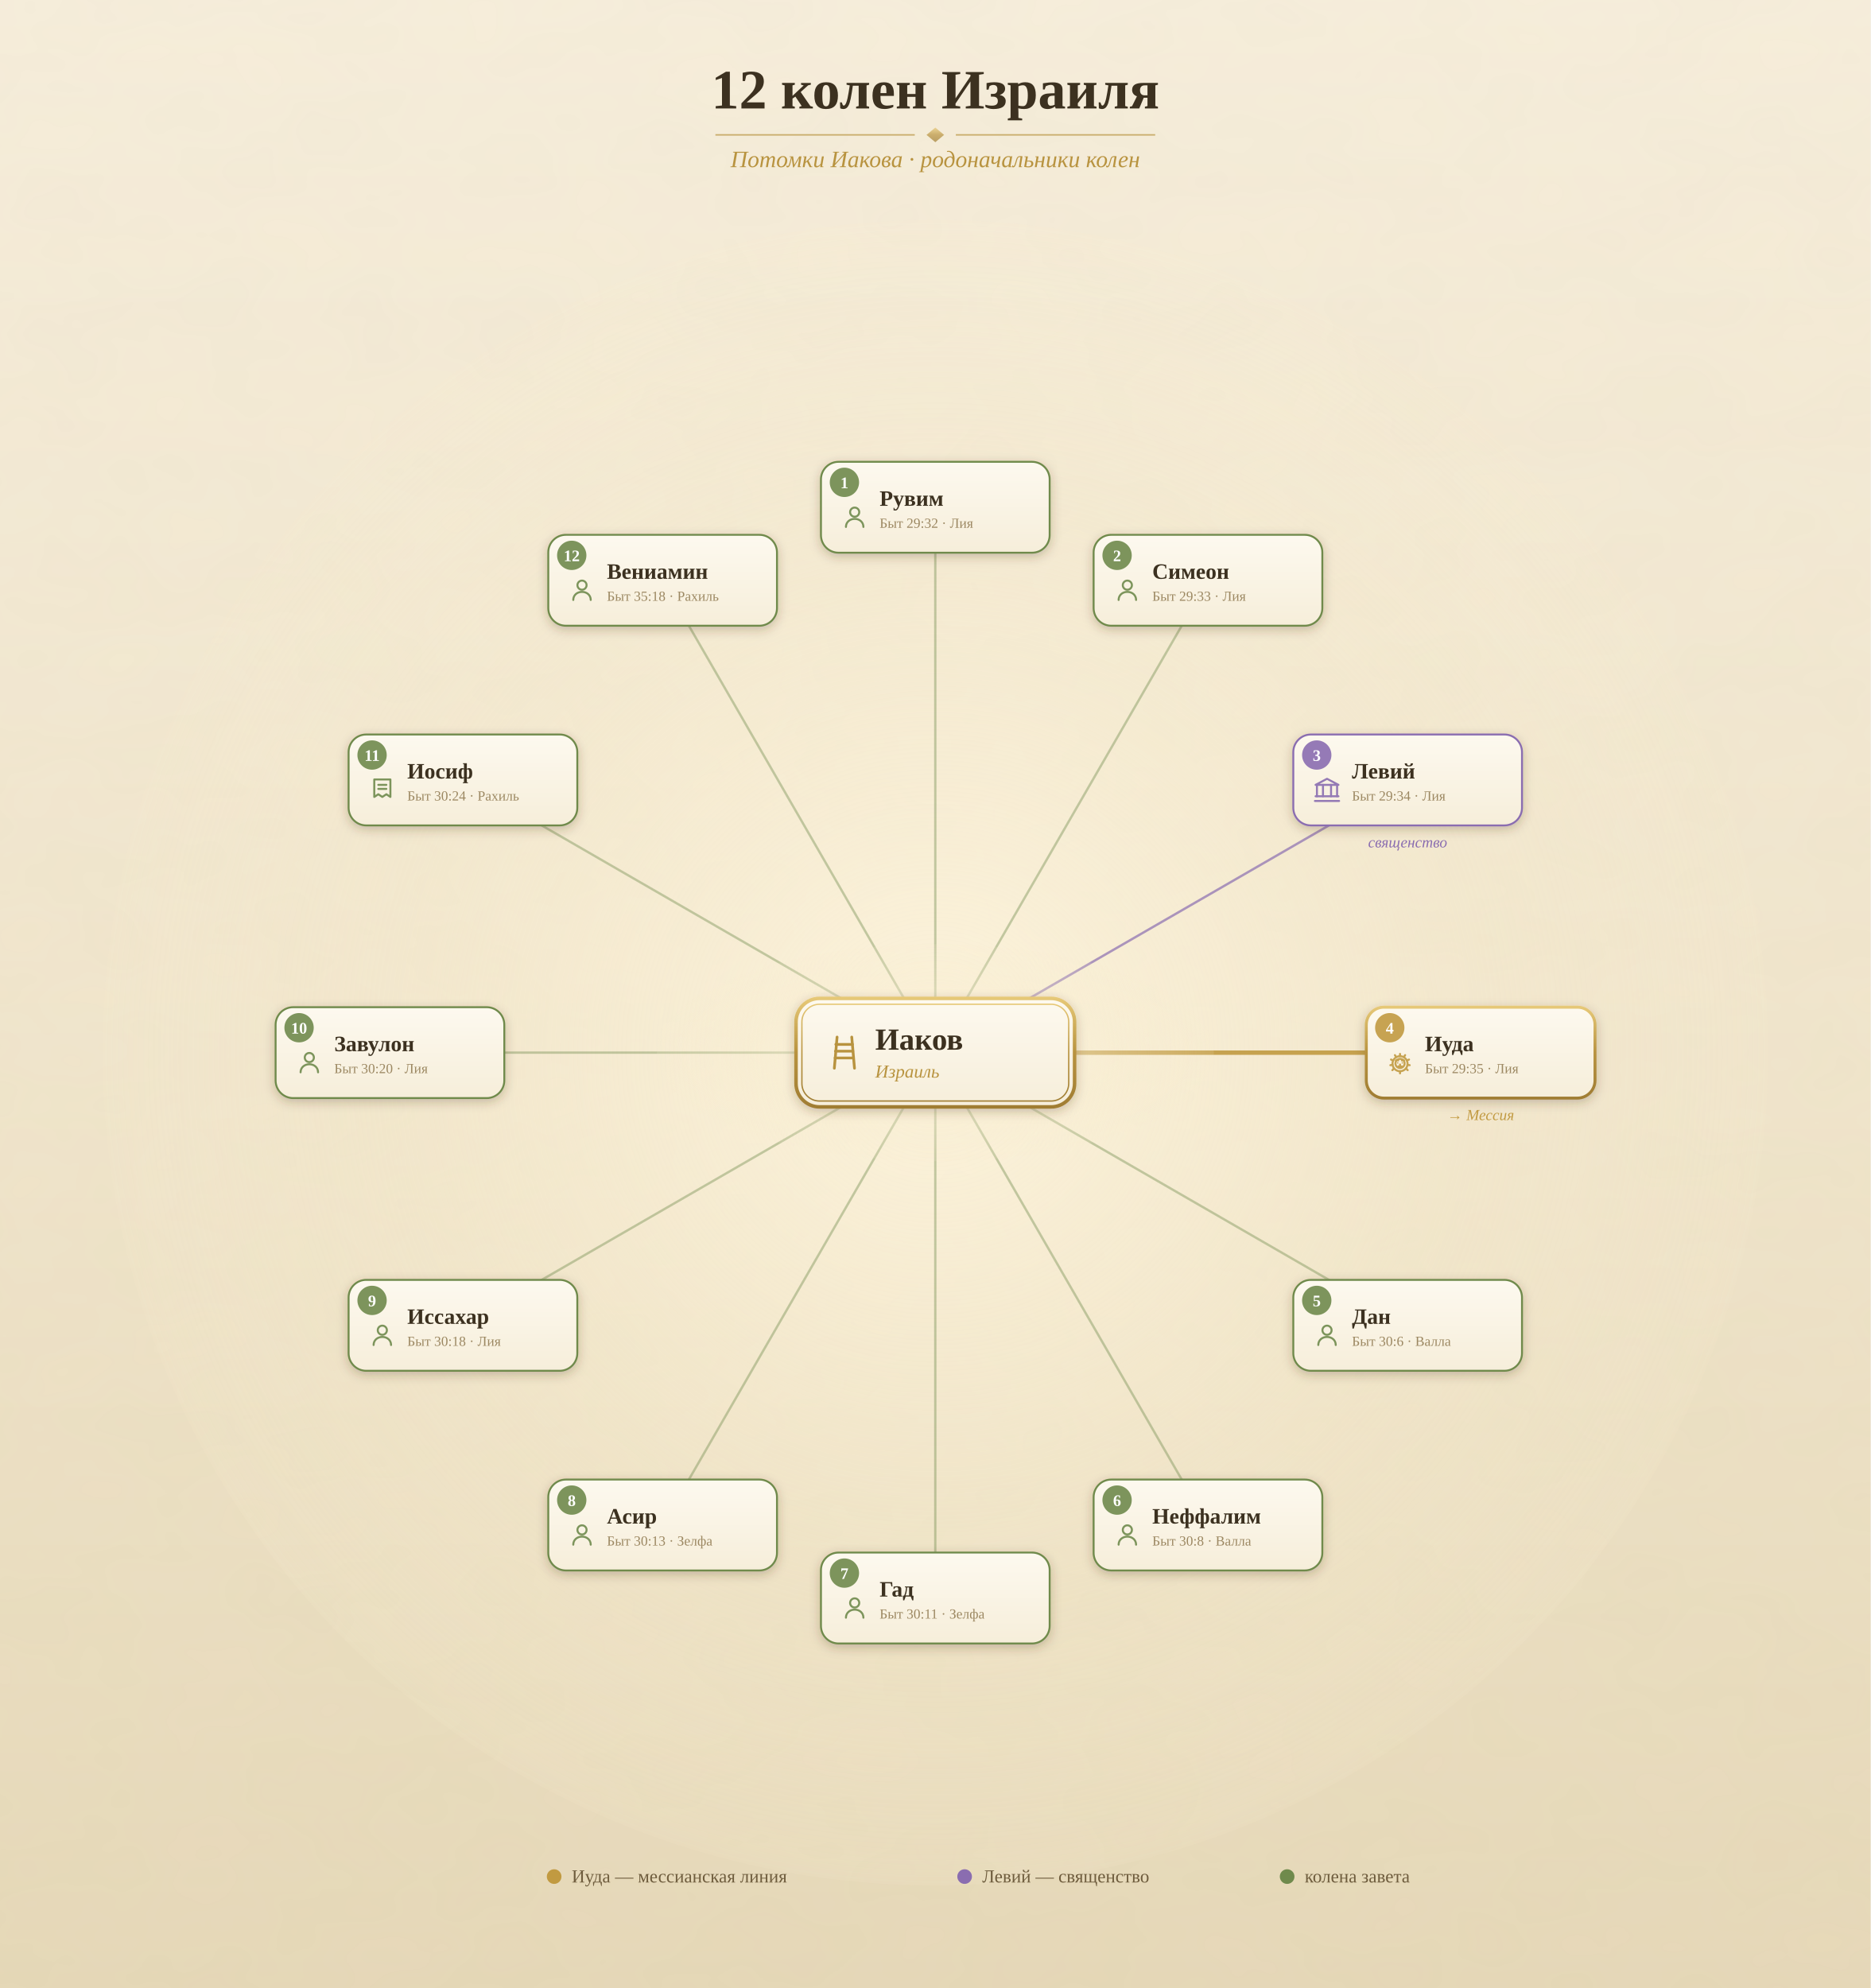
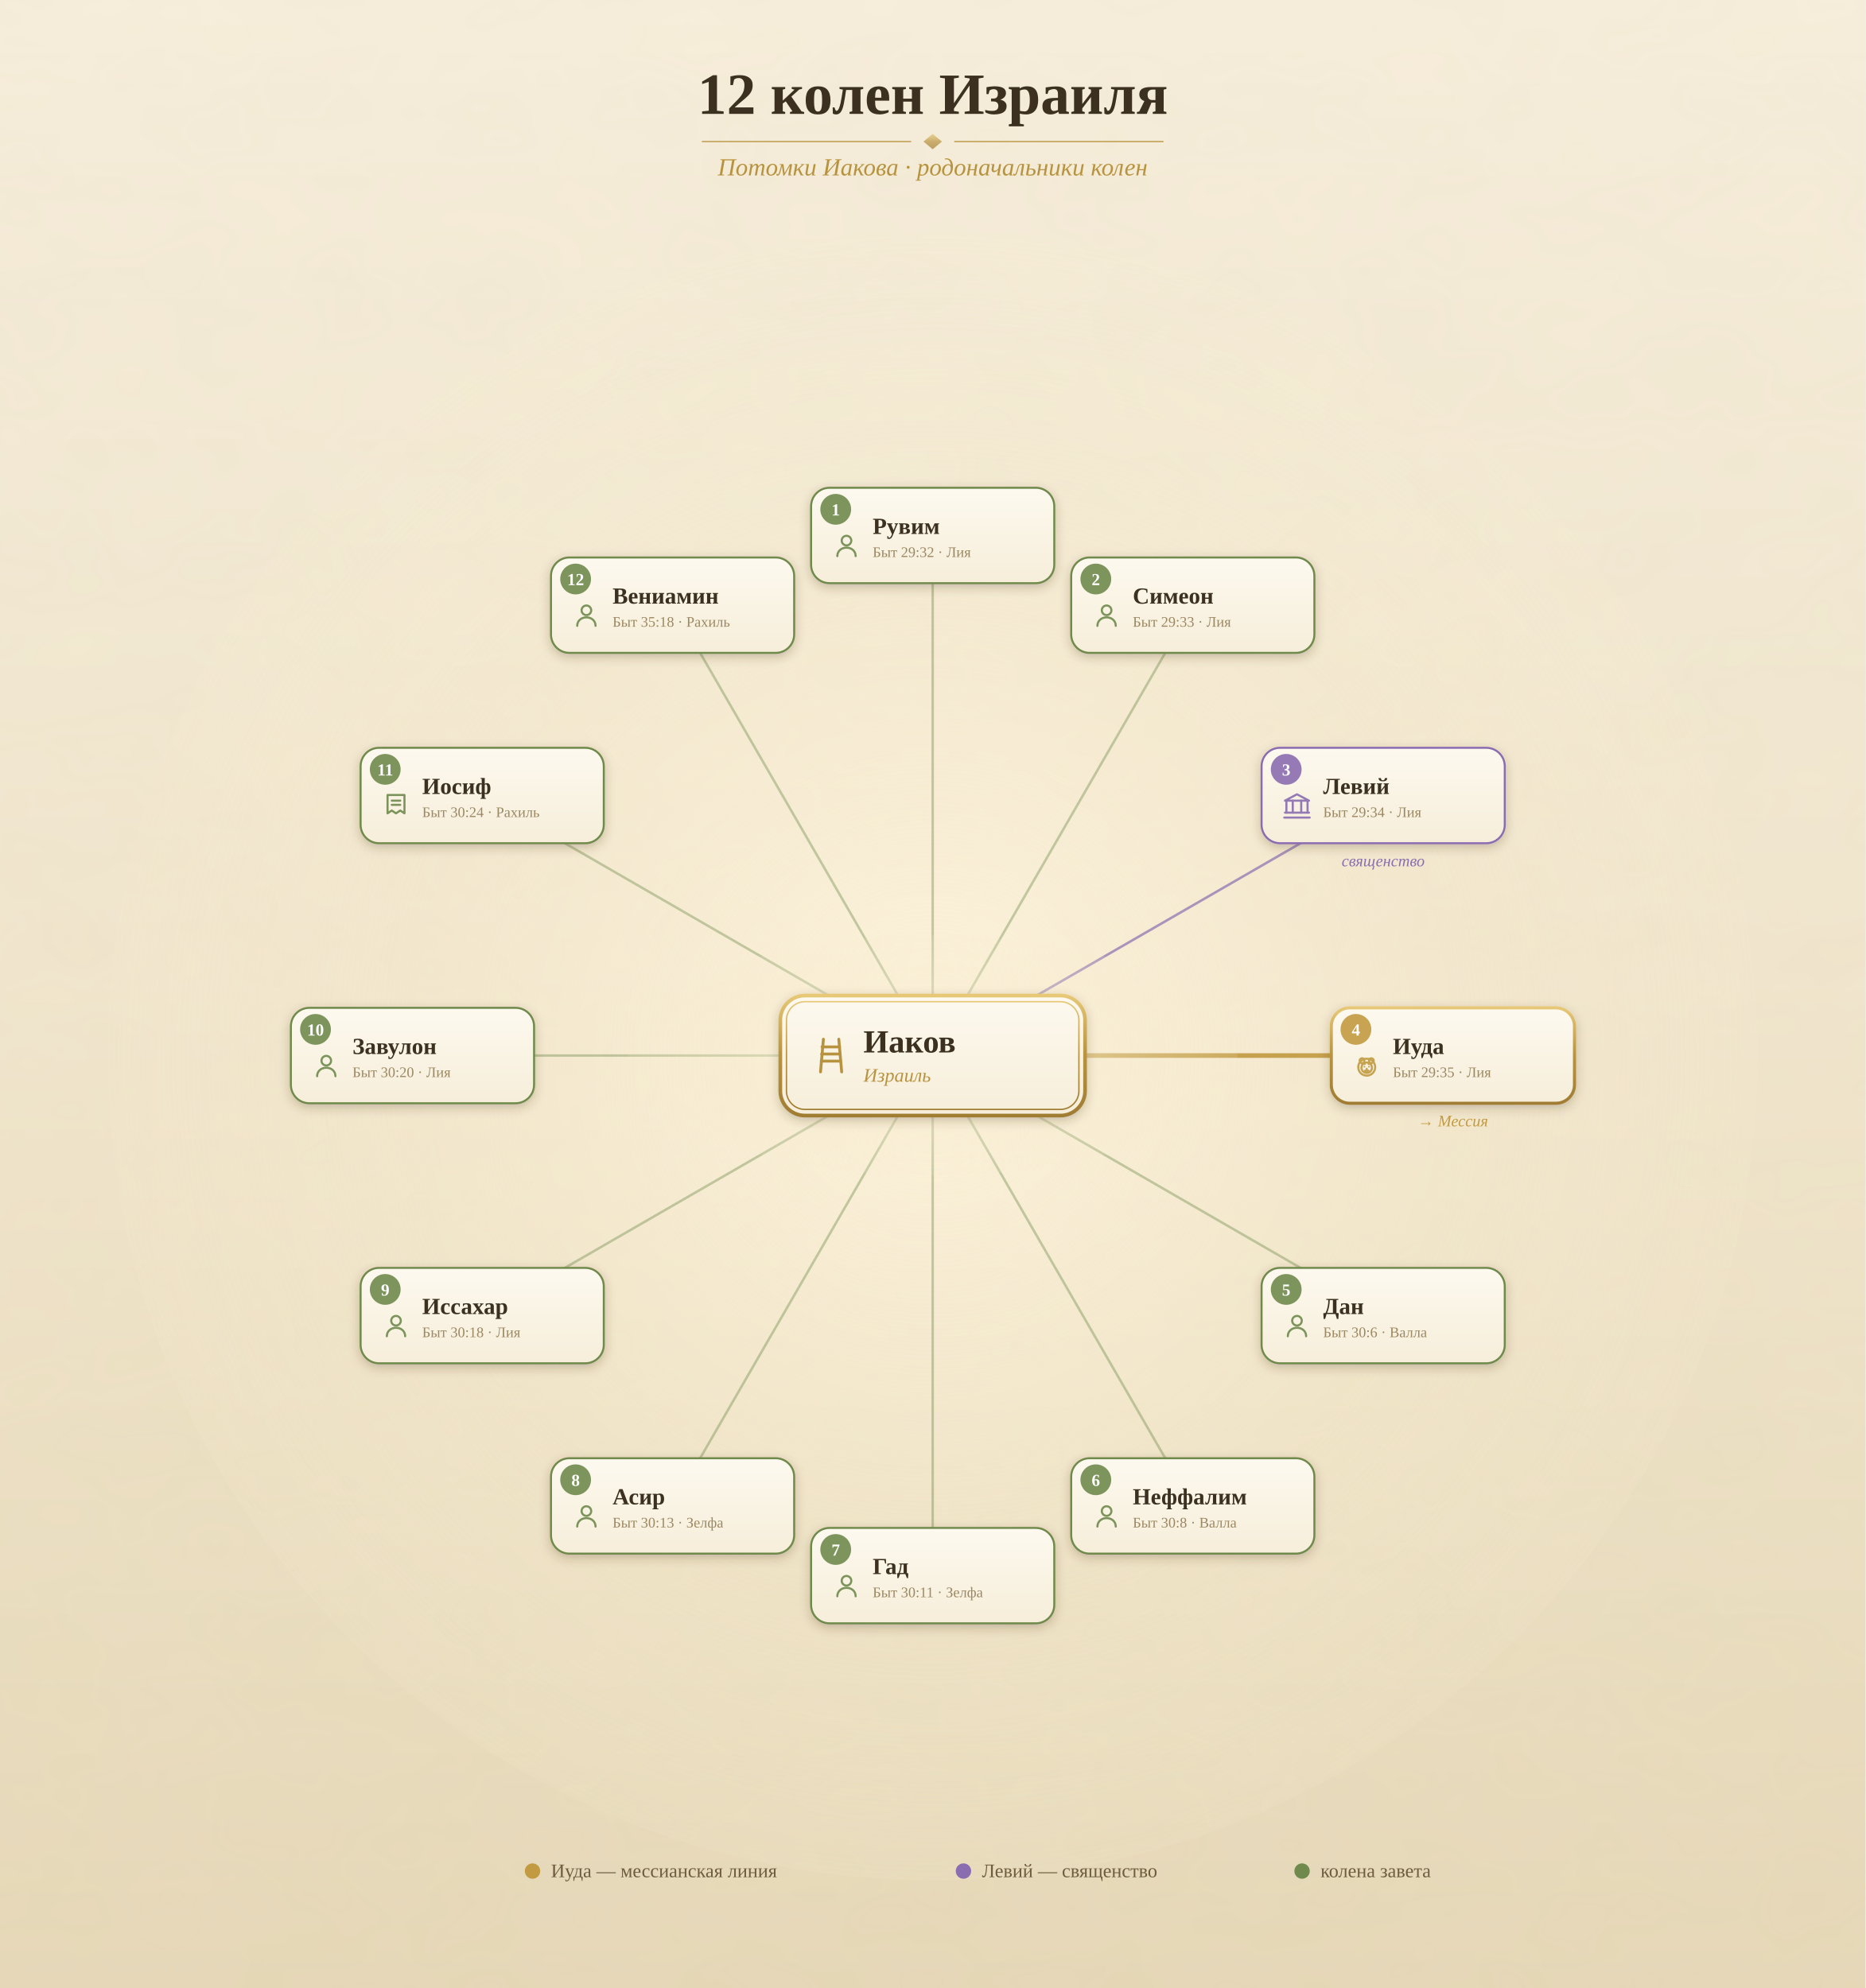
- <svg xmlns="http://www.w3.org/2000/svg" viewBox="-638.0 -718.0 1276.0 1356.0" width="1276" height="1356" font-family="Georgia, 'Times New Roman', serif" role="img" aria-label="12 колен Израиля">
+ <svg xmlns="http://www.w3.org/2000/svg" viewBox="-606.0 -686.0 1212.0 1292.0" width="1212" height="1292" font-family="Georgia, 'Times New Roman', serif" role="img" aria-label="12 колен Израиля">
  <defs>
    <linearGradient id="paperGrad" x1="0" y1="0" x2="0" y2="1">
      <stop offset="0%" stop-color="#f6eedb" />
      <stop offset="55%" stop-color="#f0e5cb" />
      <stop offset="100%" stop-color="#e6d8b8" />
    </linearGradient>
    <linearGradient id="goldGrad" x1="0" y1="0" x2="0" y2="1">
      <stop offset="0%" stop-color="#e6c877" />
      <stop offset="50%" stop-color="#b8933f" />
      <stop offset="100%" stop-color="#a07d33" />
    </linearGradient>
    <linearGradient id="cardGrad" x1="0" y1="0" x2="0" y2="1">
      <stop offset="0%" stop-color="#fdf9ef" />
      <stop offset="100%" stop-color="#f6eeda" />
    </linearGradient>
    <linearGradient id="megaGrad" x1="0" y1="0" x2="0" y2="1">
      <stop offset="0%" stop-color="#f6efdd" />
      <stop offset="100%" stop-color="#efe4cb" />
    </linearGradient>
    <filter id="paperTex" x="-5%" y="-5%" width="110%" height="110%">
      <feTurbulence type="fractalNoise" baseFrequency="0.011 0.017" numOctaves="3" seed="7" stitchTiles="stitch" result="mot" />
      <feColorMatrix in="mot" type="matrix" values="0 0 0 0 0.42  0 0 0 0 0.32  0 0 0 0 0.15  0 0 0 0.06 0" />
    </filter>
    <filter id="grain" x="0" y="0" width="100%" height="100%">
      <feTurbulence type="fractalNoise" baseFrequency="0.9" numOctaves="2" seed="11" stitchTiles="stitch" result="g" />
      <feColorMatrix in="g" type="matrix" values="0 0 0 0 0  0 0 0 0 0  0 0 0 0 0  0 0 0 0.035 0" />
    </filter>
    <filter id="cardShadow" x="-30%" y="-30%" width="160%" height="180%">
      <feDropShadow dx="0" dy="2.2" stdDeviation="3.4" flood-color="#4a3616" flood-opacity="0.26" />
    </filter>
    <filter id="goldSoft" x="-60%" y="-60%" width="220%" height="220%">
      <feGaussianBlur stdDeviation="3.2" />
    </filter>
    <filter id="desat">
      <feColorMatrix type="saturate" values="0.15" />
    </filter>
    <radialGradient id="l1glow" cx="50%" cy="50%" r="60%">
      <stop offset="0%" stop-color="#fff6df" stop-opacity="0.85" />
      <stop offset="55%" stop-color="#f7eccf" stop-opacity="0.35" />
      <stop offset="100%" stop-color="#f7eccf" stop-opacity="0" />
    </radialGradient>
    <symbol id="ic-person" viewBox="0 0 24 24" fill="none" stroke="currentColor" stroke-width="1.5" stroke-linecap="round" stroke-linejoin="round">
      <circle cx="12" cy="8" r="3.4" />
      <path d="M5.5 19c0-3.6 2.9-6 6.5-6s6.5 2.4 6.5 6" />
    </symbol>
    <symbol id="ic-people" viewBox="0 0 24 24" fill="none" stroke="currentColor" stroke-width="1.5" stroke-linecap="round" stroke-linejoin="round">
      <circle cx="8.5" cy="8.6" r="2.7" />
      <circle cx="15.8" cy="9.2" r="2.3" />
      <path d="M3.5 18.5c0-2.9 2.2-4.9 5-4.9 1.4 0 2.6.5 3.5 1.3" />
      <path d="M12.6 18.5c.2-2.4 2-4 4.2-4 2.3 0 4.1 1.8 4.1 4.4" />
    </symbol>
    <symbol id="ic-ark" viewBox="0 0 24 24" fill="none" stroke="currentColor" stroke-width="1.5" stroke-linecap="round" stroke-linejoin="round">
      <path d="M3 12.5c1.6 3 5 4.7 9 4.7s7.4-1.7 9-4.7" />
      <path d="M6.2 12.4V8.8h11.6v3.6" />
      <path d="M9.4 8.8V6.4h5.2v2.4" />
      <path d="M12 6.4V4.6" />
    </symbol>
    <symbol id="ic-tent" viewBox="0 0 24 24" fill="none" stroke="currentColor" stroke-width="1.5" stroke-linecap="round" stroke-linejoin="round">
      <path d="M3 18.5 12 4l9 14.5" />
      <path d="M12 4v14.5" />
      <path d="M9.6 18.5c.3-2 1.1-3.4 2.4-3.4s2.1 1.4 2.4 3.4" />
    </symbol>
    <symbol id="ic-ladder" viewBox="0 0 24 24" fill="none" stroke="currentColor" stroke-width="1.5" stroke-linecap="round" stroke-linejoin="round">
      <path d="M8 3.5 6.5 20.5M16 3.5 17.5 20.5" />
      <path d="M7.3 7.5h9.1M7.1 11.2h9.5M6.9 14.9h9.9" />
    </symbol>
    <symbol id="ic-lion" viewBox="0 0 24 24" fill="none" stroke="currentColor" stroke-width="1.5" stroke-linecap="round" stroke-linejoin="round">
-       <circle cx="12" cy="12.6" r="5.6" />
-       <path d="M12 7v-1.7M14.9 7.6l.9-1.4M9.1 7.6l-.9-1.4M17.2 10.2l1.5-.7M6.8 10.2l-1.5-.7M17.6 13.4l1.6.3M6.4 13.4l-1.6.3M16.6 16.2l1.1 1.2M7.4 16.2l-1.1 1.2M12 18.2v1.6" />
-       <circle cx="12" cy="12.4" r="3.4" />
-       <path d="M8.9 10.2c.5-.5 1.2-.5 1.7 0M13.4 10.2c.5-.5 1.2-.5 1.7 0" />
-       <circle cx="10.3" cy="12" r=".55" fill="currentColor" stroke="none" />
-       <circle cx="13.7" cy="12" r=".55" fill="currentColor" stroke="none" />
-       <path d="M12 13.2v1M10.8 14.6c.7.6 1.7.6 2.4 0" />
+       <circle cx="8.7" cy="8" r="1.7" />
+       <circle cx="15.3" cy="8" r="1.7" />
+       <circle cx="12" cy="12.6" r="6" />
+       <circle cx="12" cy="13" r="3.7" />
+       <circle cx="10.4" cy="12.3" r=".62" fill="currentColor" stroke="none" />
+       <circle cx="13.6" cy="12.3" r=".62" fill="currentColor" stroke="none" />
+       <path d="M12 13.8v1.2M10.8 15.1c.75.55 1.65.55 2.4 0" />
+       <path d="M8.9 10.4c.5-.45 1.2-.45 1.7 0M13.4 10.4c.5-.45 1.2-.45 1.7 0" />
    </symbol>
    <symbol id="ic-crown" viewBox="0 0 24 24" fill="none" stroke="currentColor" stroke-width="1.5" stroke-linecap="round" stroke-linejoin="round">
      <path d="M4 16.5 3 7l5 4 4-6.5 4 6.5 5-4-1 9.5z" />
      <path d="M4 16.5h16" />
    </symbol>
    <symbol id="ic-cross" viewBox="0 0 24 24" fill="none" stroke="currentColor" stroke-width="1.5" stroke-linecap="round" stroke-linejoin="round">
      <path d="M12 3.2v17.6M6.6 9.2h10.8" />
    </symbol>
    <symbol id="ic-tree" viewBox="0 0 24 24" fill="none" stroke="currentColor" stroke-width="1.5" stroke-linecap="round" stroke-linejoin="round">
      <path d="M12 21v-6" />
      <path d="M12 15c-3.6 0-5.4-2.3-5.4-4.8 0-1 .4-2 .9-2.6-.3-.6-.4-1.3-.2-2 .8.1 1.5.5 2 1.1.6-1 1.6-1.9 2.7-1.9s2.1.9 2.7 1.9c.5-.6 1.2-1 2-1.1.2.7.1 1.4-.2 2 .5.6.9 1.6.9 2.6C17.4 12.7 15.6 15 12 15z" />
    </symbol>
    <symbol id="ic-scroll" viewBox="0 0 24 24" fill="none" stroke="currentColor" stroke-width="1.5" stroke-linecap="round" stroke-linejoin="round">
      <path d="M7 5.5h10.5v11a2.5 2.5 0 0 1-2.5 2.5H6.5" />
      <path d="M9.5 9h5.5M9.5 12h5.5" />
      <path d="M7 5.5A2 2 0 0 0 5 7.5 2 2 0 0 0 7 9.5M6.5 19a2.2 2.2 0 0 0 2.2-2.2V7.5" />
    </symbol>
    <symbol id="ic-book" viewBox="0 0 24 24" fill="none" stroke="currentColor" stroke-width="1.5" stroke-linecap="round" stroke-linejoin="round">
      <path d="M12 6.2v13" />
      <path d="M12 6.2C10.4 5 8.4 4.6 5.5 4.6v12.6c2.9 0 4.9.4 6.5 1.6 1.6-1.2 3.6-1.6 6.5-1.6V4.6c-2.9 0-4.9.4-6.5 1.6z" />
    </symbol>
    <symbol id="ic-temple" viewBox="0 0 24 24" fill="none" stroke="currentColor" stroke-width="1.5" stroke-linecap="round" stroke-linejoin="round">
      <path d="M3.5 8 12 3.5 20.5 8z" />
      <path d="M4.5 8v8.5M9 8v8.5M15 8v8.5M19.5 8v8.5" />
      <path d="M3 20h18M3.5 16.5h17" />
    </symbol>
    <symbol id="ic-menorah" viewBox="0 0 24 24" fill="none" stroke="currentColor" stroke-width="1.5" stroke-linecap="round" stroke-linejoin="round">
      <path d="M12 5v13" />
      <path d="M8 8v2.5M16 8v2.5M5.5 9.5v3M18.5 9.5v3" />
      <path d="M8 10.5c0 1.5-2.5 1.5-2.5 0M16 10.5c0 1.5 2.5 1.5 2.5 0" />
      <path d="M8.5 18h7" />
    </symbol>
    <symbol id="ic-camel" viewBox="0 0 24 24" fill="none" stroke="currentColor" stroke-width="1.5" stroke-linecap="round" stroke-linejoin="round">
      <path d="M4 17.5v-2.3c0-.9.7-1.6 1.6-1.6.6 0 1.1.3 1.4.8.5-1.9 1.3-3.4 2.4-3.4 1 0 1.7 1.1 2.2 2.6.5-1 1.2-1.7 2.1-1.7 1.4 0 2.3 1.6 2.3 3.8v3.4" />
      <path d="M18 17.5v-4.2c0-.7.3-1.3.9-1.3" />
      <path d="M6.5 17.5v1.8M9.5 17.5v1.8M13.5 17.5v1.8M16.5 17.5v1.8" />
    </symbol>
    <symbol id="ic-mountain" viewBox="0 0 24 24" fill="none" stroke="currentColor" stroke-width="1.5" stroke-linecap="round" stroke-linejoin="round">
      <path d="M2.5 18.5 9 8l3.2 4.8L15 8.5l6.5 10z" />
      <path d="M7.4 10.4 9 8l1.6 2.4" />
    </symbol>
    <symbol id="ic-gate" viewBox="0 0 24 24" fill="none" stroke="currentColor" stroke-width="1.5" stroke-linecap="round" stroke-linejoin="round">
      <path d="M5 20V9a7 7 0 0 1 14 0v11" />
      <path d="M5 20h14" />
      <path d="M9 20v-7a3 3 0 0 1 6 0v7" />
    </symbol>
    <symbol id="ic-tribes" viewBox="0 0 24 24" fill="none" stroke="currentColor" stroke-width="1.5" stroke-linecap="round" stroke-linejoin="round">
      <path d="M6 4h12v13l-3-2-3 2-3-2-3 2z" />
      <path d="M9 8h6M9 11h6" />
    </symbol>
    <symbol id="ic-globe" viewBox="0 0 24 24" fill="none" stroke="currentColor" stroke-width="1.5" stroke-linecap="round" stroke-linejoin="round">
      <circle cx="12" cy="12" r="8.2" />
      <path d="M3.8 12h16.4M12 3.8v16.4" />
      <path d="M12 3.8c2.6 2.3 4 5.2 4 8.2s-1.4 5.9-4 8.2c-2.6-2.3-4-5.2-4-8.2s1.4-5.9 4-8.2z" />
    </symbol>
  </defs>
-   <rect x="-638.0" y="-718.0" width="1276.0" height="1356.0" fill="url(#paperGrad)" />
-   <rect x="-638.0" y="-718.0" width="1276.0" height="1356.0" filter="url(#paperTex)" opacity="0.5" />
-   <ellipse cx="0" cy="0" rx="568.0" ry="568.0" fill="url(#l1glow)" />
-   <text x="0" y="-644.0" text-anchor="middle" font-size="38" fill="#3c3120" font-weight="bold">12 колен Израиля</text>
+   <rect x="-606.0" y="-686.0" width="1212.0" height="1292.0" fill="url(#paperGrad)" />
+   <rect x="-606.0" y="-686.0" width="1212.0" height="1292.0" filter="url(#paperTex)" opacity="0.5" />
+   <ellipse cx="0" cy="0" rx="536.0" ry="536.0" fill="url(#l1glow)" />
+   <text x="0" y="-612.0" text-anchor="middle" font-size="38" fill="#3c3120" font-weight="bold">12 колен Израиля</text>
  <g stroke="#b8933f" stroke-width="1" opacity="0.7">
-     <line x1="-150" y1="-626.0" x2="-14" y2="-626.0" />
-     <line x1="14" y1="-626.0" x2="150" y2="-626.0" />
-     <path d="M0 -631.0 l6 5 -6 5 -6 -5z" fill="url(#goldGrad)" stroke="none" />
-   </g>
-   <text x="0" y="-604.0" text-anchor="middle" font-size="16" fill="#b8933f" font-style="italic">Потомки Иакова · родоначальники колен</text>
-   <line x1="0" y1="0" x2="0.0" y2="-372.0" stroke="#6f8a4c" stroke-width="1.6" opacity="0.4" stroke-linecap="round" />
-   <line x1="0" y1="0" x2="186.0" y2="-322.2" stroke="#6f8a4c" stroke-width="1.6" opacity="0.4" stroke-linecap="round" />
-   <line x1="0" y1="0" x2="322.2" y2="-186.0" stroke="#8a6db0" stroke-width="1.6" opacity="0.7" stroke-linecap="round" />
-   <line x1="0" y1="0" x2="372.0" y2="0.0" stroke="#f0d488" stroke-width="7" opacity="0.4" filter="url(#goldSoft)" />
-   <line x1="0" y1="0" x2="372.0" y2="0.0" stroke="#c19a41" stroke-width="3" opacity="0.9" stroke-linecap="round" />
-   <line x1="0" y1="0" x2="322.2" y2="186.0" stroke="#6f8a4c" stroke-width="1.6" opacity="0.4" stroke-linecap="round" />
-   <line x1="0" y1="0" x2="186.0" y2="322.2" stroke="#6f8a4c" stroke-width="1.6" opacity="0.4" stroke-linecap="round" />
-   <line x1="0" y1="0" x2="0.0" y2="372.0" stroke="#6f8a4c" stroke-width="1.6" opacity="0.4" stroke-linecap="round" />
-   <line x1="0" y1="0" x2="-186.0" y2="322.2" stroke="#6f8a4c" stroke-width="1.6" opacity="0.4" stroke-linecap="round" />
-   <line x1="0" y1="0" x2="-322.2" y2="186.0" stroke="#6f8a4c" stroke-width="1.6" opacity="0.4" stroke-linecap="round" />
-   <line x1="0" y1="0" x2="-372.0" y2="0.0" stroke="#6f8a4c" stroke-width="1.6" opacity="0.4" stroke-linecap="round" />
-   <line x1="0" y1="0" x2="-322.2" y2="-186.0" stroke="#6f8a4c" stroke-width="1.6" opacity="0.4" stroke-linecap="round" />
-   <line x1="0" y1="0" x2="-186.0" y2="-322.2" stroke="#6f8a4c" stroke-width="1.6" opacity="0.4" stroke-linecap="round" />
-   <g filter="url(#cardShadow)">
-     <rect x="-78.0" y="-403.0" width="156.0" height="62.0" rx="12" fill="url(#cardGrad)" stroke="#6f8a4c" stroke-width="1.3" />
-   </g>
-   <circle cx="-62.0" cy="-389.0" r="10" fill="#6f8a4c" opacity="0.9" />
-   <text x="-62.0" y="-385.0" text-anchor="middle" font-size="11" fill="#fff" font-weight="bold">1</text>
-   <use href="#ic-person" x="-66.0" y="-376.0" width="22" height="22" color="#6f8a4c" opacity="0.9" />
-   <text x="-38.0" y="-373.0" font-size="15" fill="#3c3120" font-weight="bold">Рувим</text>
-   <text x="-38.0" y="-358.0" font-size="9.5" fill="#9c8862">Быт 29:32 · Лия</text>
-   <g filter="url(#cardShadow)">
-     <rect x="108.0" y="-353.2" width="156.0" height="62.0" rx="12" fill="url(#cardGrad)" stroke="#6f8a4c" stroke-width="1.3" />
-   </g>
-   <circle cx="124.0" cy="-339.2" r="10" fill="#6f8a4c" opacity="0.9" />
-   <text x="124.0" y="-335.2" text-anchor="middle" font-size="11" fill="#fff" font-weight="bold">2</text>
-   <use href="#ic-person" x="120.0" y="-326.2" width="22" height="22" color="#6f8a4c" opacity="0.9" />
-   <text x="148.0" y="-323.2" font-size="15" fill="#3c3120" font-weight="bold">Симеон</text>
-   <text x="148.0" y="-308.2" font-size="9.5" fill="#9c8862">Быт 29:33 · Лия</text>
-   <g filter="url(#cardShadow)">
-     <rect x="244.2" y="-217.0" width="156.0" height="62.0" rx="12" fill="url(#cardGrad)" stroke="#8a6db0" stroke-width="1.3" />
-   </g>
-   <circle cx="260.2" cy="-203.0" r="10" fill="#8a6db0" opacity="0.9" />
-   <text x="260.2" y="-199.0" text-anchor="middle" font-size="11" fill="#fff" font-weight="bold">3</text>
-   <use href="#ic-temple" x="256.2" y="-190.0" width="22" height="22" color="#8a6db0" opacity="0.9" />
-   <text x="284.2" y="-187.0" font-size="15" fill="#3c3120" font-weight="bold">Левий</text>
-   <text x="284.2" y="-172.0" font-size="9.5" fill="#9c8862">Быт 29:34 · Лия</text>
-   <text x="322.2" y="-140.0" text-anchor="middle" font-size="10.5" fill="#8a6db0" font-style="italic">священство</text>
-   <g filter="url(#cardShadow)">
-     <rect x="294.0" y="-31.0" width="156.0" height="62.0" rx="12" fill="url(#cardGrad)" stroke="url(#goldGrad)" stroke-width="2" />
-   </g>
-   <circle cx="310.0" cy="-17.0" r="10" fill="#c19a41" opacity="0.9" />
-   <text x="310.0" y="-13.0" text-anchor="middle" font-size="11" fill="#fff" font-weight="bold">4</text>
-   <use href="#ic-lion" x="306.0" y="-4.0" width="22" height="22" color="#c19a41" opacity="0.9" />
-   <text x="334.0" y="-1.0" font-size="15" fill="#3c3120" font-weight="bold">Иуда</text>
-   <text x="334.0" y="14.0" font-size="9.5" fill="#9c8862">Быт 29:35 · Лия</text>
-   <text x="372.0" y="46.0" text-anchor="middle" font-size="10.5" fill="#c19a41" font-style="italic">→ Мессия</text>
-   <g filter="url(#cardShadow)">
-     <rect x="244.2" y="155.0" width="156.0" height="62.0" rx="12" fill="url(#cardGrad)" stroke="#6f8a4c" stroke-width="1.3" />
-   </g>
-   <circle cx="260.2" cy="169.0" r="10" fill="#6f8a4c" opacity="0.9" />
-   <text x="260.2" y="173.0" text-anchor="middle" font-size="11" fill="#fff" font-weight="bold">5</text>
-   <use href="#ic-person" x="256.2" y="182.0" width="22" height="22" color="#6f8a4c" opacity="0.9" />
-   <text x="284.2" y="185.0" font-size="15" fill="#3c3120" font-weight="bold">Дан</text>
-   <text x="284.2" y="200.0" font-size="9.5" fill="#9c8862">Быт 30:6 · Валла</text>
-   <g filter="url(#cardShadow)">
-     <rect x="108.0" y="291.2" width="156.0" height="62.0" rx="12" fill="url(#cardGrad)" stroke="#6f8a4c" stroke-width="1.3" />
-   </g>
-   <circle cx="124.0" cy="305.2" r="10" fill="#6f8a4c" opacity="0.9" />
-   <text x="124.0" y="309.2" text-anchor="middle" font-size="11" fill="#fff" font-weight="bold">6</text>
-   <use href="#ic-person" x="120.0" y="318.2" width="22" height="22" color="#6f8a4c" opacity="0.9" />
-   <text x="148.0" y="321.2" font-size="15" fill="#3c3120" font-weight="bold">Неффалим</text>
-   <text x="148.0" y="336.2" font-size="9.5" fill="#9c8862">Быт 30:8 · Валла</text>
-   <g filter="url(#cardShadow)">
-     <rect x="-78.0" y="341.0" width="156.0" height="62.0" rx="12" fill="url(#cardGrad)" stroke="#6f8a4c" stroke-width="1.3" />
-   </g>
-   <circle cx="-62.0" cy="355.0" r="10" fill="#6f8a4c" opacity="0.9" />
-   <text x="-62.0" y="359.0" text-anchor="middle" font-size="11" fill="#fff" font-weight="bold">7</text>
-   <use href="#ic-person" x="-66.0" y="368.0" width="22" height="22" color="#6f8a4c" opacity="0.9" />
-   <text x="-38.0" y="371.0" font-size="15" fill="#3c3120" font-weight="bold">Гад</text>
-   <text x="-38.0" y="386.0" font-size="9.5" fill="#9c8862">Быт 30:11 · Зелфа</text>
-   <g filter="url(#cardShadow)">
-     <rect x="-264.0" y="291.2" width="156.0" height="62.0" rx="12" fill="url(#cardGrad)" stroke="#6f8a4c" stroke-width="1.3" />
-   </g>
-   <circle cx="-248.0" cy="305.2" r="10" fill="#6f8a4c" opacity="0.9" />
-   <text x="-248.0" y="309.2" text-anchor="middle" font-size="11" fill="#fff" font-weight="bold">8</text>
-   <use href="#ic-person" x="-252.0" y="318.2" width="22" height="22" color="#6f8a4c" opacity="0.9" />
-   <text x="-224.0" y="321.2" font-size="15" fill="#3c3120" font-weight="bold">Асир</text>
-   <text x="-224.0" y="336.2" font-size="9.5" fill="#9c8862">Быт 30:13 · Зелфа</text>
-   <g filter="url(#cardShadow)">
-     <rect x="-400.2" y="155.0" width="156.0" height="62.0" rx="12" fill="url(#cardGrad)" stroke="#6f8a4c" stroke-width="1.3" />
-   </g>
-   <circle cx="-384.2" cy="169.0" r="10" fill="#6f8a4c" opacity="0.9" />
-   <text x="-384.2" y="173.0" text-anchor="middle" font-size="11" fill="#fff" font-weight="bold">9</text>
-   <use href="#ic-person" x="-388.2" y="182.0" width="22" height="22" color="#6f8a4c" opacity="0.9" />
-   <text x="-360.2" y="185.0" font-size="15" fill="#3c3120" font-weight="bold">Иссахар</text>
-   <text x="-360.2" y="200.0" font-size="9.5" fill="#9c8862">Быт 30:18 · Лия</text>
-   <g filter="url(#cardShadow)">
-     <rect x="-450.0" y="-31.0" width="156.0" height="62.0" rx="12" fill="url(#cardGrad)" stroke="#6f8a4c" stroke-width="1.3" />
-   </g>
-   <circle cx="-434.0" cy="-17.0" r="10" fill="#6f8a4c" opacity="0.9" />
-   <text x="-434.0" y="-13.0" text-anchor="middle" font-size="11" fill="#fff" font-weight="bold">10</text>
-   <use href="#ic-person" x="-438.0" y="-4.0" width="22" height="22" color="#6f8a4c" opacity="0.9" />
-   <text x="-410.0" y="-1.0" font-size="15" fill="#3c3120" font-weight="bold">Завулон</text>
-   <text x="-410.0" y="14.0" font-size="9.5" fill="#9c8862">Быт 30:20 · Лия</text>
-   <g filter="url(#cardShadow)">
-     <rect x="-400.2" y="-217.0" width="156.0" height="62.0" rx="12" fill="url(#cardGrad)" stroke="#6f8a4c" stroke-width="1.3" />
-   </g>
-   <circle cx="-384.2" cy="-203.0" r="10" fill="#6f8a4c" opacity="0.9" />
-   <text x="-384.2" y="-199.0" text-anchor="middle" font-size="11" fill="#fff" font-weight="bold">11</text>
-   <use href="#ic-tribes" x="-388.2" y="-190.0" width="22" height="22" color="#6f8a4c" opacity="0.9" />
-   <text x="-360.2" y="-187.0" font-size="15" fill="#3c3120" font-weight="bold">Иосиф</text>
-   <text x="-360.2" y="-172.0" font-size="9.5" fill="#9c8862">Быт 30:24 · Рахиль</text>
-   <g filter="url(#cardShadow)">
-     <rect x="-264.0" y="-353.2" width="156.0" height="62.0" rx="12" fill="url(#cardGrad)" stroke="#6f8a4c" stroke-width="1.3" />
-   </g>
-   <circle cx="-248.0" cy="-339.2" r="10" fill="#6f8a4c" opacity="0.9" />
-   <text x="-248.0" y="-335.2" text-anchor="middle" font-size="11" fill="#fff" font-weight="bold">12</text>
-   <use href="#ic-person" x="-252.0" y="-326.2" width="22" height="22" color="#6f8a4c" opacity="0.9" />
-   <text x="-224.0" y="-323.2" font-size="15" fill="#3c3120" font-weight="bold">Вениамин</text>
-   <text x="-224.0" y="-308.2" font-size="9.5" fill="#9c8862">Быт 35:18 · Рахиль</text>
-   <ellipse cx="0" cy="0" rx="190.0" ry="74.0" fill="url(#l1glow)" />
-   <g filter="url(#cardShadow)">
-     <rect x="-95.0" y="-37.0" width="190.0" height="74.0" rx="16" fill="url(#cardGrad)" stroke="url(#goldGrad)" stroke-width="2.4" />
-     <rect x="-91.0" y="-33.0" width="182.0" height="66.0" rx="12" fill="none" stroke="url(#goldGrad)" stroke-width="0.9" />
-   </g>
-   <use href="#ic-ladder" x="-77.0" y="-15.0" width="30" height="30" color="#b8933f" opacity="1" />
-   <text x="-41.0" y="-2.0" font-size="21" fill="#3c3120" font-weight="bold">Иаков</text>
-   <text x="-41.0" y="17.0" font-size="12.5" fill="#b8933f" font-style="italic">Израиль</text>
+     <line x1="-150" y1="-594.0" x2="-14" y2="-594.0" />
+     <line x1="14" y1="-594.0" x2="150" y2="-594.0" />
+     <path d="M0 -599.0 l6 5 -6 5 -6 -5z" fill="url(#goldGrad)" stroke="none" />
+   </g>
+   <text x="0" y="-572.0" text-anchor="middle" font-size="16" fill="#b8933f" font-style="italic">Потомки Иакова · родоначальники колен</text>
+   <line x1="0" y1="0" x2="0.0" y2="-338.0" stroke="#6f8a4c" stroke-width="1.6" opacity="0.4" stroke-linecap="round" />
+   <line x1="0" y1="0" x2="169.0" y2="-292.7" stroke="#6f8a4c" stroke-width="1.6" opacity="0.4" stroke-linecap="round" />
+   <line x1="0" y1="0" x2="292.7" y2="-169.0" stroke="#8a6db0" stroke-width="1.6" opacity="0.7" stroke-linecap="round" />
+   <line x1="0" y1="0" x2="338.0" y2="0.0" stroke="#f0d488" stroke-width="7" opacity="0.4" filter="url(#goldSoft)" />
+   <line x1="0" y1="0" x2="338.0" y2="0.0" stroke="#c19a41" stroke-width="3" opacity="0.9" stroke-linecap="round" />
+   <line x1="0" y1="0" x2="292.7" y2="169.0" stroke="#6f8a4c" stroke-width="1.6" opacity="0.4" stroke-linecap="round" />
+   <line x1="0" y1="0" x2="169.0" y2="292.7" stroke="#6f8a4c" stroke-width="1.6" opacity="0.4" stroke-linecap="round" />
+   <line x1="0" y1="0" x2="0.0" y2="338.0" stroke="#6f8a4c" stroke-width="1.6" opacity="0.4" stroke-linecap="round" />
+   <line x1="0" y1="0" x2="-169.0" y2="292.7" stroke="#6f8a4c" stroke-width="1.6" opacity="0.4" stroke-linecap="round" />
+   <line x1="0" y1="0" x2="-292.7" y2="169.0" stroke="#6f8a4c" stroke-width="1.6" opacity="0.4" stroke-linecap="round" />
+   <line x1="0" y1="0" x2="-338.0" y2="0.0" stroke="#6f8a4c" stroke-width="1.6" opacity="0.4" stroke-linecap="round" />
+   <line x1="0" y1="0" x2="-292.7" y2="-169.0" stroke="#6f8a4c" stroke-width="1.6" opacity="0.4" stroke-linecap="round" />
+   <line x1="0" y1="0" x2="-169.0" y2="-292.7" stroke="#6f8a4c" stroke-width="1.6" opacity="0.4" stroke-linecap="round" />
+   <g filter="url(#cardShadow)">
+     <rect x="-79.0" y="-369.0" width="158.0" height="62.0" rx="12" fill="url(#cardGrad)" stroke="#6f8a4c" stroke-width="1.3" />
+   </g>
+   <circle cx="-63.0" cy="-355.0" r="10" fill="#6f8a4c" opacity="0.9" />
+   <text x="-63.0" y="-351.0" text-anchor="middle" font-size="11" fill="#fff" font-weight="bold">1</text>
+   <use href="#ic-person" x="-67.0" y="-342.0" width="22" height="22" color="#6f8a4c" opacity="0.9" />
+   <text x="-39.0" y="-339.0" font-size="15" fill="#3c3120" font-weight="bold">Рувим</text>
+   <text x="-39.0" y="-324.0" font-size="9.5" fill="#9c8862">Быт 29:32 · Лия</text>
+   <g filter="url(#cardShadow)">
+     <rect x="90.0" y="-323.7" width="158.0" height="62.0" rx="12" fill="url(#cardGrad)" stroke="#6f8a4c" stroke-width="1.3" />
+   </g>
+   <circle cx="106.0" cy="-309.7" r="10" fill="#6f8a4c" opacity="0.9" />
+   <text x="106.0" y="-305.7" text-anchor="middle" font-size="11" fill="#fff" font-weight="bold">2</text>
+   <use href="#ic-person" x="102.0" y="-296.7" width="22" height="22" color="#6f8a4c" opacity="0.9" />
+   <text x="130.0" y="-293.7" font-size="15" fill="#3c3120" font-weight="bold">Симеон</text>
+   <text x="130.0" y="-278.7" font-size="9.5" fill="#9c8862">Быт 29:33 · Лия</text>
+   <g filter="url(#cardShadow)">
+     <rect x="213.7" y="-200.0" width="158.0" height="62.0" rx="12" fill="url(#cardGrad)" stroke="#8a6db0" stroke-width="1.3" />
+   </g>
+   <circle cx="229.7" cy="-186.0" r="10" fill="#8a6db0" opacity="0.9" />
+   <text x="229.7" y="-182.0" text-anchor="middle" font-size="11" fill="#fff" font-weight="bold">3</text>
+   <use href="#ic-temple" x="225.7" y="-173.0" width="22" height="22" color="#8a6db0" opacity="0.9" />
+   <text x="253.7" y="-170.0" font-size="15" fill="#3c3120" font-weight="bold">Левий</text>
+   <text x="253.7" y="-155.0" font-size="9.5" fill="#9c8862">Быт 29:34 · Лия</text>
+   <text x="292.7" y="-123.0" text-anchor="middle" font-size="10.5" fill="#8a6db0" font-style="italic">священство</text>
+   <g filter="url(#cardShadow)">
+     <rect x="259.0" y="-31.0" width="158.0" height="62.0" rx="12" fill="url(#cardGrad)" stroke="url(#goldGrad)" stroke-width="2" />
+   </g>
+   <circle cx="275.0" cy="-17.0" r="10" fill="#c19a41" opacity="0.9" />
+   <text x="275.0" y="-13.0" text-anchor="middle" font-size="11" fill="#fff" font-weight="bold">4</text>
+   <use href="#ic-lion" x="271.0" y="-4.0" width="22" height="22" color="#c19a41" opacity="0.9" />
+   <text x="299.0" y="-1.0" font-size="15" fill="#3c3120" font-weight="bold">Иуда</text>
+   <text x="299.0" y="14.0" font-size="9.5" fill="#9c8862">Быт 29:35 · Лия</text>
+   <text x="338.0" y="46.0" text-anchor="middle" font-size="10.5" fill="#c19a41" font-style="italic">→ Мессия</text>
+   <g filter="url(#cardShadow)">
+     <rect x="213.7" y="138.0" width="158.0" height="62.0" rx="12" fill="url(#cardGrad)" stroke="#6f8a4c" stroke-width="1.3" />
+   </g>
+   <circle cx="229.7" cy="152.0" r="10" fill="#6f8a4c" opacity="0.9" />
+   <text x="229.7" y="156.0" text-anchor="middle" font-size="11" fill="#fff" font-weight="bold">5</text>
+   <use href="#ic-person" x="225.7" y="165.0" width="22" height="22" color="#6f8a4c" opacity="0.9" />
+   <text x="253.7" y="168.0" font-size="15" fill="#3c3120" font-weight="bold">Дан</text>
+   <text x="253.7" y="183.0" font-size="9.5" fill="#9c8862">Быт 30:6 · Валла</text>
+   <g filter="url(#cardShadow)">
+     <rect x="90.0" y="261.7" width="158.0" height="62.0" rx="12" fill="url(#cardGrad)" stroke="#6f8a4c" stroke-width="1.3" />
+   </g>
+   <circle cx="106.0" cy="275.7" r="10" fill="#6f8a4c" opacity="0.9" />
+   <text x="106.0" y="279.7" text-anchor="middle" font-size="11" fill="#fff" font-weight="bold">6</text>
+   <use href="#ic-person" x="102.0" y="288.7" width="22" height="22" color="#6f8a4c" opacity="0.9" />
+   <text x="130.0" y="291.7" font-size="15" fill="#3c3120" font-weight="bold">Неффалим</text>
+   <text x="130.0" y="306.7" font-size="9.5" fill="#9c8862">Быт 30:8 · Валла</text>
+   <g filter="url(#cardShadow)">
+     <rect x="-79.0" y="307.0" width="158.0" height="62.0" rx="12" fill="url(#cardGrad)" stroke="#6f8a4c" stroke-width="1.3" />
+   </g>
+   <circle cx="-63.0" cy="321.0" r="10" fill="#6f8a4c" opacity="0.9" />
+   <text x="-63.0" y="325.0" text-anchor="middle" font-size="11" fill="#fff" font-weight="bold">7</text>
+   <use href="#ic-person" x="-67.0" y="334.0" width="22" height="22" color="#6f8a4c" opacity="0.9" />
+   <text x="-39.0" y="337.0" font-size="15" fill="#3c3120" font-weight="bold">Гад</text>
+   <text x="-39.0" y="352.0" font-size="9.5" fill="#9c8862">Быт 30:11 · Зелфа</text>
+   <g filter="url(#cardShadow)">
+     <rect x="-248.0" y="261.7" width="158.0" height="62.0" rx="12" fill="url(#cardGrad)" stroke="#6f8a4c" stroke-width="1.3" />
+   </g>
+   <circle cx="-232.0" cy="275.7" r="10" fill="#6f8a4c" opacity="0.9" />
+   <text x="-232.0" y="279.7" text-anchor="middle" font-size="11" fill="#fff" font-weight="bold">8</text>
+   <use href="#ic-person" x="-236.0" y="288.7" width="22" height="22" color="#6f8a4c" opacity="0.9" />
+   <text x="-208.0" y="291.7" font-size="15" fill="#3c3120" font-weight="bold">Асир</text>
+   <text x="-208.0" y="306.7" font-size="9.5" fill="#9c8862">Быт 30:13 · Зелфа</text>
+   <g filter="url(#cardShadow)">
+     <rect x="-371.7" y="138.0" width="158.0" height="62.0" rx="12" fill="url(#cardGrad)" stroke="#6f8a4c" stroke-width="1.3" />
+   </g>
+   <circle cx="-355.7" cy="152.0" r="10" fill="#6f8a4c" opacity="0.9" />
+   <text x="-355.7" y="156.0" text-anchor="middle" font-size="11" fill="#fff" font-weight="bold">9</text>
+   <use href="#ic-person" x="-359.7" y="165.0" width="22" height="22" color="#6f8a4c" opacity="0.9" />
+   <text x="-331.7" y="168.0" font-size="15" fill="#3c3120" font-weight="bold">Иссахар</text>
+   <text x="-331.7" y="183.0" font-size="9.5" fill="#9c8862">Быт 30:18 · Лия</text>
+   <g filter="url(#cardShadow)">
+     <rect x="-417.0" y="-31.0" width="158.0" height="62.0" rx="12" fill="url(#cardGrad)" stroke="#6f8a4c" stroke-width="1.3" />
+   </g>
+   <circle cx="-401.0" cy="-17.0" r="10" fill="#6f8a4c" opacity="0.9" />
+   <text x="-401.0" y="-13.0" text-anchor="middle" font-size="11" fill="#fff" font-weight="bold">10</text>
+   <use href="#ic-person" x="-405.0" y="-4.0" width="22" height="22" color="#6f8a4c" opacity="0.9" />
+   <text x="-377.0" y="-1.0" font-size="15" fill="#3c3120" font-weight="bold">Завулон</text>
+   <text x="-377.0" y="14.0" font-size="9.5" fill="#9c8862">Быт 30:20 · Лия</text>
+   <g filter="url(#cardShadow)">
+     <rect x="-371.7" y="-200.0" width="158.0" height="62.0" rx="12" fill="url(#cardGrad)" stroke="#6f8a4c" stroke-width="1.3" />
+   </g>
+   <circle cx="-355.7" cy="-186.0" r="10" fill="#6f8a4c" opacity="0.9" />
+   <text x="-355.7" y="-182.0" text-anchor="middle" font-size="11" fill="#fff" font-weight="bold">11</text>
+   <use href="#ic-tribes" x="-359.7" y="-173.0" width="22" height="22" color="#6f8a4c" opacity="0.9" />
+   <text x="-331.7" y="-170.0" font-size="15" fill="#3c3120" font-weight="bold">Иосиф</text>
+   <text x="-331.7" y="-155.0" font-size="9.5" fill="#9c8862">Быт 30:24 · Рахиль</text>
+   <g filter="url(#cardShadow)">
+     <rect x="-248.0" y="-323.7" width="158.0" height="62.0" rx="12" fill="url(#cardGrad)" stroke="#6f8a4c" stroke-width="1.3" />
+   </g>
+   <circle cx="-232.0" cy="-309.7" r="10" fill="#6f8a4c" opacity="0.9" />
+   <text x="-232.0" y="-305.7" text-anchor="middle" font-size="11" fill="#fff" font-weight="bold">12</text>
+   <use href="#ic-person" x="-236.0" y="-296.7" width="22" height="22" color="#6f8a4c" opacity="0.9" />
+   <text x="-208.0" y="-293.7" font-size="15" fill="#3c3120" font-weight="bold">Вениамин</text>
+   <text x="-208.0" y="-278.7" font-size="9.5" fill="#9c8862">Быт 35:18 · Рахиль</text>
+   <ellipse cx="0" cy="0" rx="198.0" ry="78.0" fill="url(#l1glow)" />
+   <g filter="url(#cardShadow)">
+     <rect x="-99.0" y="-39.0" width="198.0" height="78.0" rx="16" fill="url(#cardGrad)" stroke="url(#goldGrad)" stroke-width="2.4" />
+     <rect x="-95.0" y="-35.0" width="190.0" height="70.0" rx="12" fill="none" stroke="url(#goldGrad)" stroke-width="0.9" />
+   </g>
+   <use href="#ic-ladder" x="-81.0" y="-15.0" width="30" height="30" color="#b8933f" opacity="1" />
+   <text x="-45.0" y="-2.0" font-size="21" fill="#3c3120" font-weight="bold">Иаков</text>
+   <text x="-45.0" y="17.0" font-size="12.5" fill="#b8933f" font-style="italic">Израиль</text>
  <g font-size="12.5">
-     <circle cx="-260.0" cy="562.0" r="5" fill="#c19a41" />
-     <text x="-248.0" y="566.0" fill="#6e5c3d">Иуда — мессианская линия</text>
-     <circle cx="20.0" cy="562.0" r="5" fill="#8a6db0" />
-     <text x="32.0" y="566.0" fill="#6e5c3d">Левий — священство</text>
-     <circle cx="240.0" cy="562.0" r="5" fill="#6f8a4c" />
-     <text x="252.0" y="566.0" fill="#6e5c3d">колена завета</text>
+     <circle cx="-260.0" cy="530.0" r="5" fill="#c19a41" />
+     <text x="-248.0" y="534.0" fill="#6e5c3d">Иуда — мессианская линия</text>
+     <circle cx="20.0" cy="530.0" r="5" fill="#8a6db0" />
+     <text x="32.0" y="534.0" fill="#6e5c3d">Левий — священство</text>
+     <circle cx="240.0" cy="530.0" r="5" fill="#6f8a4c" />
+     <text x="252.0" y="534.0" fill="#6e5c3d">колена завета</text>
  </g>
</svg>
